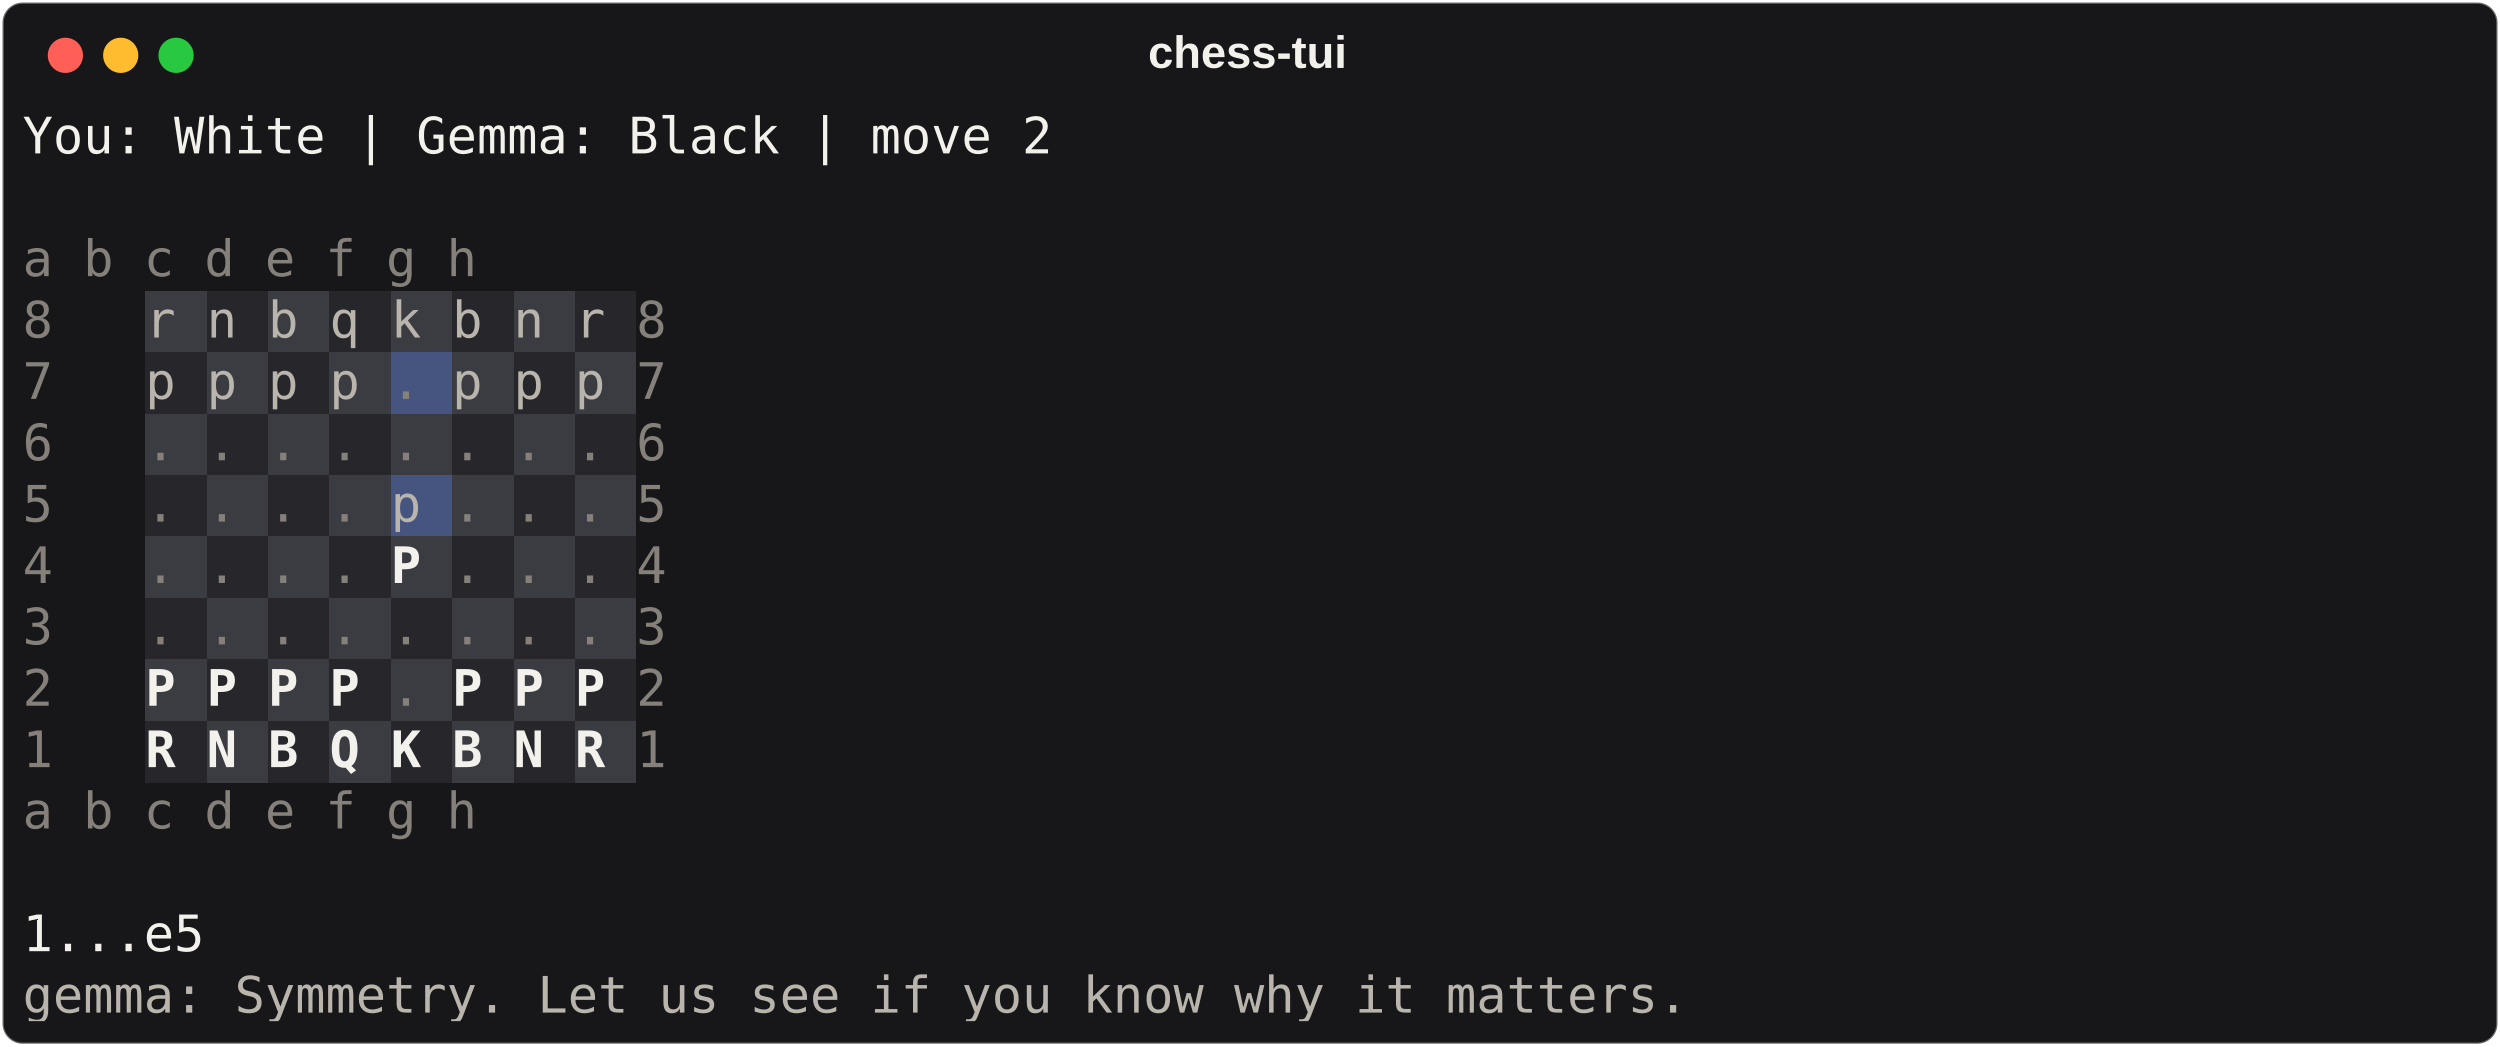
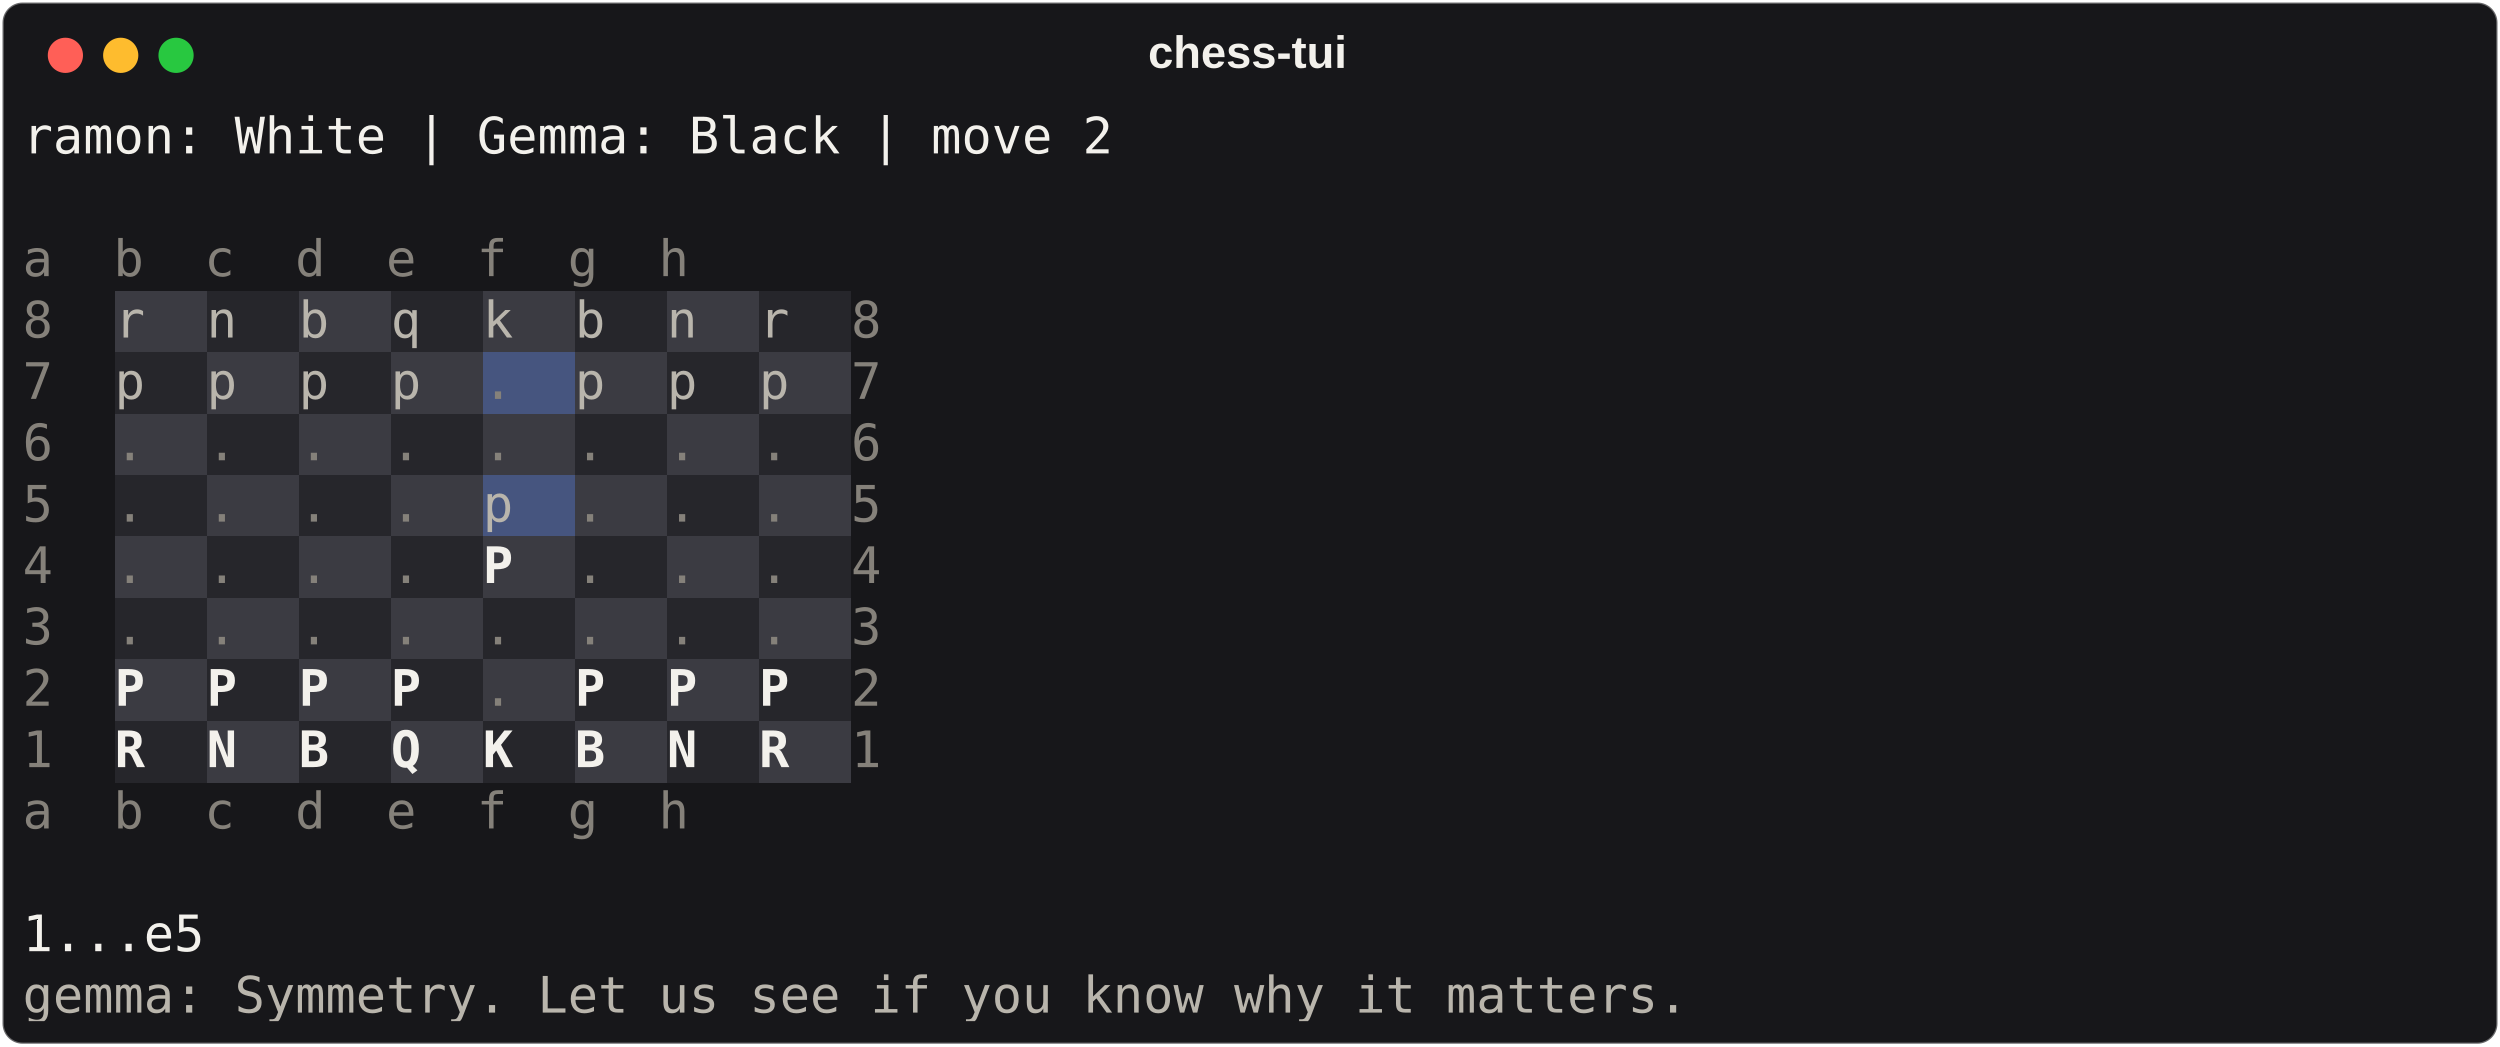
<svg xmlns="http://www.w3.org/2000/svg" class="rich-terminal" viewBox="0 0 994 416.0">
  <style>

    @font-face {
        font-family: "Fira Code";
        src: local("FiraCode-Regular"),
                url("https://cdnjs.cloudflare.com/ajax/libs/firacode/6.2.0/woff2/FiraCode-Regular.woff2") format("woff2"),
                url("https://cdnjs.cloudflare.com/ajax/libs/firacode/6.2.0/woff/FiraCode-Regular.woff") format("woff");
        font-style: normal;
        font-weight: 400;
    }
    @font-face {
        font-family: "Fira Code";
        src: local("FiraCode-Bold"),
                url("https://cdnjs.cloudflare.com/ajax/libs/firacode/6.2.0/woff2/FiraCode-Bold.woff2") format("woff2"),
                url("https://cdnjs.cloudflare.com/ajax/libs/firacode/6.2.0/woff/FiraCode-Bold.woff") format("woff");
        font-style: bold;
        font-weight: 700;
    }

-     .terminal-891070452-matrix {
+     .terminal-2491068820-matrix {
        font-family: Fira Code, monospace;
        font-size: 20px;
        line-height: 24.4px;
        font-variant-east-asian: full-width;
    }

-     .terminal-891070452-title {
+     .terminal-2491068820-title {
        font-size: 18px;
        font-weight: bold;
        font-family: arial;
    }

-     .terminal-891070452-r1 { fill: #f3f1ec }
- .terminal-891070452-r2 { fill: #85817a }
- .terminal-891070452-r3 { fill: #b9b5ac }
- .terminal-891070452-r4 { fill: #f3f1ec;font-weight: bold }
+     .terminal-2491068820-r1 { fill: #f3f1ec }
+ .terminal-2491068820-r2 { fill: #85817a }
+ .terminal-2491068820-r3 { fill: #b9b5ac }
+ .terminal-2491068820-r4 { fill: #f3f1ec;font-weight: bold }
    </style>
  <defs>
-     <clipPath id="terminal-891070452-clip-terminal">
+     <clipPath id="terminal-2491068820-clip-terminal">
      <rect x="0" y="0" width="975.0" height="365.0" />
    </clipPath>
-     <clipPath id="terminal-891070452-line-0">
+     <clipPath id="terminal-2491068820-line-0">
      <rect x="0" y="1.5" width="976" height="24.65" />
    </clipPath>
-     <clipPath id="terminal-891070452-line-1">
+     <clipPath id="terminal-2491068820-line-1">
      <rect x="0" y="25.9" width="976" height="24.65" />
    </clipPath>
-     <clipPath id="terminal-891070452-line-2">
+     <clipPath id="terminal-2491068820-line-2">
      <rect x="0" y="50.3" width="976" height="24.65" />
    </clipPath>
-     <clipPath id="terminal-891070452-line-3">
+     <clipPath id="terminal-2491068820-line-3">
      <rect x="0" y="74.7" width="976" height="24.65" />
    </clipPath>
-     <clipPath id="terminal-891070452-line-4">
+     <clipPath id="terminal-2491068820-line-4">
      <rect x="0" y="99.1" width="976" height="24.65" />
    </clipPath>
-     <clipPath id="terminal-891070452-line-5">
+     <clipPath id="terminal-2491068820-line-5">
      <rect x="0" y="123.5" width="976" height="24.65" />
    </clipPath>
-     <clipPath id="terminal-891070452-line-6">
+     <clipPath id="terminal-2491068820-line-6">
      <rect x="0" y="147.9" width="976" height="24.65" />
    </clipPath>
-     <clipPath id="terminal-891070452-line-7">
+     <clipPath id="terminal-2491068820-line-7">
      <rect x="0" y="172.3" width="976" height="24.65" />
    </clipPath>
-     <clipPath id="terminal-891070452-line-8">
+     <clipPath id="terminal-2491068820-line-8">
      <rect x="0" y="196.7" width="976" height="24.65" />
    </clipPath>
-     <clipPath id="terminal-891070452-line-9">
+     <clipPath id="terminal-2491068820-line-9">
      <rect x="0" y="221.1" width="976" height="24.65" />
    </clipPath>
-     <clipPath id="terminal-891070452-line-10">
+     <clipPath id="terminal-2491068820-line-10">
      <rect x="0" y="245.5" width="976" height="24.65" />
    </clipPath>
-     <clipPath id="terminal-891070452-line-11">
+     <clipPath id="terminal-2491068820-line-11">
      <rect x="0" y="269.9" width="976" height="24.65" />
    </clipPath>
-     <clipPath id="terminal-891070452-line-12">
+     <clipPath id="terminal-2491068820-line-12">
      <rect x="0" y="294.3" width="976" height="24.65" />
    </clipPath>
-     <clipPath id="terminal-891070452-line-13">
+     <clipPath id="terminal-2491068820-line-13">
      <rect x="0" y="318.7" width="976" height="24.65" />
    </clipPath>
  </defs>
  <rect fill="#17171a" stroke="rgba(255,255,255,0.35)" stroke-width="1" x="1" y="1" width="992" height="414" rx="8" />
-   <text class="terminal-891070452-title" fill="#f3f1ec" text-anchor="middle" x="496" y="27">chess-tui</text>
+   <text class="terminal-2491068820-title" fill="#f3f1ec" text-anchor="middle" x="496" y="27">chess-tui</text>
  <g transform="translate(26,22)">
    <circle cx="0" cy="0" r="7" fill="#ff5f57" />
    <circle cx="22" cy="0" r="7" fill="#febc2e" />
    <circle cx="44" cy="0" r="7" fill="#28c840" />
  </g>
-   <g transform="translate(9, 41)" clip-path="url(#terminal-891070452-clip-terminal)">
-     <rect fill="#3b3b42" x="48.8" y="74.7" width="24.4" height="24.65" shape-rendering="crispEdges" />
-     <rect fill="#26262b" x="73.2" y="74.7" width="24.4" height="24.65" shape-rendering="crispEdges" />
-     <rect fill="#3b3b42" x="97.6" y="74.7" width="24.4" height="24.65" shape-rendering="crispEdges" />
-     <rect fill="#26262b" x="122" y="74.7" width="24.4" height="24.65" shape-rendering="crispEdges" />
-     <rect fill="#3b3b42" x="146.4" y="74.7" width="24.4" height="24.65" shape-rendering="crispEdges" />
-     <rect fill="#26262b" x="170.8" y="74.7" width="24.4" height="24.65" shape-rendering="crispEdges" />
-     <rect fill="#3b3b42" x="195.2" y="74.7" width="24.4" height="24.65" shape-rendering="crispEdges" />
-     <rect fill="#26262b" x="219.6" y="74.7" width="24.4" height="24.65" shape-rendering="crispEdges" />
-     <rect fill="#26262b" x="48.8" y="99.1" width="24.4" height="24.65" shape-rendering="crispEdges" />
-     <rect fill="#3b3b42" x="73.2" y="99.1" width="24.4" height="24.65" shape-rendering="crispEdges" />
-     <rect fill="#26262b" x="97.6" y="99.1" width="24.4" height="24.65" shape-rendering="crispEdges" />
-     <rect fill="#3b3b42" x="122" y="99.1" width="24.4" height="24.65" shape-rendering="crispEdges" />
-     <rect fill="#46557f" x="146.4" y="99.1" width="24.4" height="24.65" shape-rendering="crispEdges" />
-     <rect fill="#3b3b42" x="170.8" y="99.1" width="24.4" height="24.65" shape-rendering="crispEdges" />
-     <rect fill="#26262b" x="195.2" y="99.1" width="24.4" height="24.65" shape-rendering="crispEdges" />
-     <rect fill="#3b3b42" x="219.6" y="99.1" width="24.4" height="24.65" shape-rendering="crispEdges" />
-     <rect fill="#3b3b42" x="48.8" y="123.5" width="24.4" height="24.65" shape-rendering="crispEdges" />
-     <rect fill="#26262b" x="73.2" y="123.5" width="24.4" height="24.65" shape-rendering="crispEdges" />
-     <rect fill="#3b3b42" x="97.6" y="123.5" width="24.4" height="24.65" shape-rendering="crispEdges" />
-     <rect fill="#26262b" x="122" y="123.5" width="24.4" height="24.65" shape-rendering="crispEdges" />
-     <rect fill="#3b3b42" x="146.4" y="123.5" width="24.4" height="24.65" shape-rendering="crispEdges" />
-     <rect fill="#26262b" x="170.8" y="123.5" width="24.4" height="24.65" shape-rendering="crispEdges" />
-     <rect fill="#3b3b42" x="195.2" y="123.5" width="24.4" height="24.65" shape-rendering="crispEdges" />
-     <rect fill="#26262b" x="219.6" y="123.5" width="24.4" height="24.65" shape-rendering="crispEdges" />
-     <rect fill="#26262b" x="48.8" y="147.9" width="24.4" height="24.65" shape-rendering="crispEdges" />
-     <rect fill="#3b3b42" x="73.2" y="147.9" width="24.4" height="24.65" shape-rendering="crispEdges" />
-     <rect fill="#26262b" x="97.6" y="147.9" width="24.4" height="24.65" shape-rendering="crispEdges" />
-     <rect fill="#3b3b42" x="122" y="147.9" width="24.4" height="24.65" shape-rendering="crispEdges" />
-     <rect fill="#46557f" x="146.4" y="147.9" width="24.4" height="24.65" shape-rendering="crispEdges" />
-     <rect fill="#3b3b42" x="170.8" y="147.9" width="24.4" height="24.65" shape-rendering="crispEdges" />
-     <rect fill="#26262b" x="195.2" y="147.9" width="24.4" height="24.65" shape-rendering="crispEdges" />
-     <rect fill="#3b3b42" x="219.6" y="147.9" width="24.4" height="24.65" shape-rendering="crispEdges" />
-     <rect fill="#3b3b42" x="48.8" y="172.3" width="24.4" height="24.65" shape-rendering="crispEdges" />
-     <rect fill="#26262b" x="73.2" y="172.3" width="24.4" height="24.65" shape-rendering="crispEdges" />
-     <rect fill="#3b3b42" x="97.6" y="172.3" width="24.4" height="24.65" shape-rendering="crispEdges" />
-     <rect fill="#26262b" x="122" y="172.3" width="24.4" height="24.65" shape-rendering="crispEdges" />
-     <rect fill="#3b3b42" x="146.4" y="172.3" width="24.4" height="24.65" shape-rendering="crispEdges" />
-     <rect fill="#26262b" x="170.8" y="172.3" width="24.4" height="24.65" shape-rendering="crispEdges" />
-     <rect fill="#3b3b42" x="195.2" y="172.3" width="24.4" height="24.65" shape-rendering="crispEdges" />
-     <rect fill="#26262b" x="219.6" y="172.3" width="24.4" height="24.65" shape-rendering="crispEdges" />
-     <rect fill="#26262b" x="48.8" y="196.7" width="24.4" height="24.65" shape-rendering="crispEdges" />
-     <rect fill="#3b3b42" x="73.2" y="196.7" width="24.4" height="24.65" shape-rendering="crispEdges" />
-     <rect fill="#26262b" x="97.6" y="196.7" width="24.4" height="24.65" shape-rendering="crispEdges" />
-     <rect fill="#3b3b42" x="122" y="196.7" width="24.4" height="24.65" shape-rendering="crispEdges" />
-     <rect fill="#26262b" x="146.4" y="196.7" width="24.4" height="24.65" shape-rendering="crispEdges" />
-     <rect fill="#3b3b42" x="170.8" y="196.7" width="24.4" height="24.65" shape-rendering="crispEdges" />
-     <rect fill="#26262b" x="195.2" y="196.7" width="24.4" height="24.65" shape-rendering="crispEdges" />
-     <rect fill="#3b3b42" x="219.6" y="196.7" width="24.4" height="24.65" shape-rendering="crispEdges" />
-     <rect fill="#3b3b42" x="48.8" y="221.1" width="24.4" height="24.65" shape-rendering="crispEdges" />
-     <rect fill="#26262b" x="73.2" y="221.1" width="24.4" height="24.65" shape-rendering="crispEdges" />
-     <rect fill="#3b3b42" x="97.6" y="221.1" width="24.4" height="24.65" shape-rendering="crispEdges" />
-     <rect fill="#26262b" x="122" y="221.1" width="24.4" height="24.65" shape-rendering="crispEdges" />
-     <rect fill="#3b3b42" x="146.4" y="221.1" width="24.4" height="24.65" shape-rendering="crispEdges" />
-     <rect fill="#26262b" x="170.8" y="221.1" width="24.4" height="24.65" shape-rendering="crispEdges" />
-     <rect fill="#3b3b42" x="195.2" y="221.1" width="24.4" height="24.65" shape-rendering="crispEdges" />
-     <rect fill="#26262b" x="219.6" y="221.1" width="24.4" height="24.65" shape-rendering="crispEdges" />
-     <rect fill="#26262b" x="48.8" y="245.5" width="24.4" height="24.65" shape-rendering="crispEdges" />
-     <rect fill="#3b3b42" x="73.2" y="245.5" width="24.4" height="24.65" shape-rendering="crispEdges" />
-     <rect fill="#26262b" x="97.6" y="245.5" width="24.4" height="24.65" shape-rendering="crispEdges" />
-     <rect fill="#3b3b42" x="122" y="245.5" width="24.4" height="24.65" shape-rendering="crispEdges" />
-     <rect fill="#26262b" x="146.4" y="245.5" width="24.4" height="24.65" shape-rendering="crispEdges" />
-     <rect fill="#3b3b42" x="170.8" y="245.5" width="24.4" height="24.65" shape-rendering="crispEdges" />
-     <rect fill="#26262b" x="195.2" y="245.5" width="24.4" height="24.65" shape-rendering="crispEdges" />
-     <rect fill="#3b3b42" x="219.6" y="245.5" width="24.4" height="24.65" shape-rendering="crispEdges" />
-     <g class="terminal-891070452-matrix">
-       <text class="terminal-891070452-r1" x="0" y="20" textLength="414.8" clip-path="url(#terminal-891070452-line-0)">You: White | Gemma: Black | move 2</text>
-       <text class="terminal-891070452-r1" x="976" y="20" textLength="12.2" clip-path="url(#terminal-891070452-line-0)">
- </text>
-       <text class="terminal-891070452-r1" x="976" y="44.4" textLength="12.2" clip-path="url(#terminal-891070452-line-1)">
- </text>
-       <text class="terminal-891070452-r2" x="0" y="68.8" textLength="231.8" clip-path="url(#terminal-891070452-line-2)">    a b c d e f g h</text>
-       <text class="terminal-891070452-r1" x="976" y="68.8" textLength="12.2" clip-path="url(#terminal-891070452-line-2)">
- </text>
-       <text class="terminal-891070452-r2" x="0" y="93.2" textLength="48.8" clip-path="url(#terminal-891070452-line-3)"> 8  </text>
-       <text class="terminal-891070452-r3" x="48.8" y="93.2" textLength="24.4" clip-path="url(#terminal-891070452-line-3)">r </text>
-       <text class="terminal-891070452-r3" x="73.2" y="93.2" textLength="24.4" clip-path="url(#terminal-891070452-line-3)">n </text>
-       <text class="terminal-891070452-r3" x="97.6" y="93.2" textLength="24.4" clip-path="url(#terminal-891070452-line-3)">b </text>
-       <text class="terminal-891070452-r3" x="122" y="93.2" textLength="24.4" clip-path="url(#terminal-891070452-line-3)">q </text>
-       <text class="terminal-891070452-r3" x="146.4" y="93.2" textLength="24.4" clip-path="url(#terminal-891070452-line-3)">k </text>
-       <text class="terminal-891070452-r3" x="170.8" y="93.2" textLength="24.4" clip-path="url(#terminal-891070452-line-3)">b </text>
-       <text class="terminal-891070452-r3" x="195.2" y="93.2" textLength="24.4" clip-path="url(#terminal-891070452-line-3)">n </text>
-       <text class="terminal-891070452-r3" x="219.6" y="93.2" textLength="24.4" clip-path="url(#terminal-891070452-line-3)">r </text>
-       <text class="terminal-891070452-r2" x="244" y="93.2" textLength="24.4" clip-path="url(#terminal-891070452-line-3)"> 8</text>
-       <text class="terminal-891070452-r1" x="976" y="93.2" textLength="12.2" clip-path="url(#terminal-891070452-line-3)">
- </text>
-       <text class="terminal-891070452-r2" x="0" y="117.6" textLength="48.8" clip-path="url(#terminal-891070452-line-4)"> 7  </text>
-       <text class="terminal-891070452-r3" x="48.8" y="117.6" textLength="24.4" clip-path="url(#terminal-891070452-line-4)">p </text>
-       <text class="terminal-891070452-r3" x="73.2" y="117.6" textLength="24.4" clip-path="url(#terminal-891070452-line-4)">p </text>
-       <text class="terminal-891070452-r3" x="97.6" y="117.6" textLength="24.4" clip-path="url(#terminal-891070452-line-4)">p </text>
-       <text class="terminal-891070452-r3" x="122" y="117.6" textLength="24.4" clip-path="url(#terminal-891070452-line-4)">p </text>
-       <text class="terminal-891070452-r2" x="146.4" y="117.6" textLength="24.4" clip-path="url(#terminal-891070452-line-4)">. </text>
-       <text class="terminal-891070452-r3" x="170.8" y="117.6" textLength="24.4" clip-path="url(#terminal-891070452-line-4)">p </text>
-       <text class="terminal-891070452-r3" x="195.2" y="117.6" textLength="24.4" clip-path="url(#terminal-891070452-line-4)">p </text>
-       <text class="terminal-891070452-r3" x="219.6" y="117.6" textLength="24.4" clip-path="url(#terminal-891070452-line-4)">p </text>
-       <text class="terminal-891070452-r2" x="244" y="117.6" textLength="24.4" clip-path="url(#terminal-891070452-line-4)"> 7</text>
-       <text class="terminal-891070452-r1" x="976" y="117.6" textLength="12.2" clip-path="url(#terminal-891070452-line-4)">
- </text>
-       <text class="terminal-891070452-r2" x="0" y="142" textLength="48.8" clip-path="url(#terminal-891070452-line-5)"> 6  </text>
-       <text class="terminal-891070452-r2" x="48.8" y="142" textLength="24.4" clip-path="url(#terminal-891070452-line-5)">. </text>
-       <text class="terminal-891070452-r2" x="73.2" y="142" textLength="24.4" clip-path="url(#terminal-891070452-line-5)">. </text>
-       <text class="terminal-891070452-r2" x="97.6" y="142" textLength="24.4" clip-path="url(#terminal-891070452-line-5)">. </text>
-       <text class="terminal-891070452-r2" x="122" y="142" textLength="24.4" clip-path="url(#terminal-891070452-line-5)">. </text>
-       <text class="terminal-891070452-r2" x="146.4" y="142" textLength="24.4" clip-path="url(#terminal-891070452-line-5)">. </text>
-       <text class="terminal-891070452-r2" x="170.8" y="142" textLength="24.4" clip-path="url(#terminal-891070452-line-5)">. </text>
-       <text class="terminal-891070452-r2" x="195.2" y="142" textLength="24.4" clip-path="url(#terminal-891070452-line-5)">. </text>
-       <text class="terminal-891070452-r2" x="219.6" y="142" textLength="24.4" clip-path="url(#terminal-891070452-line-5)">. </text>
-       <text class="terminal-891070452-r2" x="244" y="142" textLength="24.4" clip-path="url(#terminal-891070452-line-5)"> 6</text>
-       <text class="terminal-891070452-r1" x="976" y="142" textLength="12.2" clip-path="url(#terminal-891070452-line-5)">
- </text>
-       <text class="terminal-891070452-r2" x="0" y="166.4" textLength="48.8" clip-path="url(#terminal-891070452-line-6)"> 5  </text>
-       <text class="terminal-891070452-r2" x="48.8" y="166.4" textLength="24.4" clip-path="url(#terminal-891070452-line-6)">. </text>
-       <text class="terminal-891070452-r2" x="73.2" y="166.4" textLength="24.4" clip-path="url(#terminal-891070452-line-6)">. </text>
-       <text class="terminal-891070452-r2" x="97.6" y="166.4" textLength="24.4" clip-path="url(#terminal-891070452-line-6)">. </text>
-       <text class="terminal-891070452-r2" x="122" y="166.4" textLength="24.4" clip-path="url(#terminal-891070452-line-6)">. </text>
-       <text class="terminal-891070452-r3" x="146.4" y="166.4" textLength="24.4" clip-path="url(#terminal-891070452-line-6)">p </text>
-       <text class="terminal-891070452-r2" x="170.8" y="166.4" textLength="24.4" clip-path="url(#terminal-891070452-line-6)">. </text>
-       <text class="terminal-891070452-r2" x="195.2" y="166.4" textLength="24.4" clip-path="url(#terminal-891070452-line-6)">. </text>
-       <text class="terminal-891070452-r2" x="219.6" y="166.4" textLength="24.4" clip-path="url(#terminal-891070452-line-6)">. </text>
-       <text class="terminal-891070452-r2" x="244" y="166.4" textLength="24.4" clip-path="url(#terminal-891070452-line-6)"> 5</text>
-       <text class="terminal-891070452-r1" x="976" y="166.4" textLength="12.2" clip-path="url(#terminal-891070452-line-6)">
- </text>
-       <text class="terminal-891070452-r2" x="0" y="190.8" textLength="48.8" clip-path="url(#terminal-891070452-line-7)"> 4  </text>
-       <text class="terminal-891070452-r2" x="48.8" y="190.8" textLength="24.4" clip-path="url(#terminal-891070452-line-7)">. </text>
-       <text class="terminal-891070452-r2" x="73.2" y="190.8" textLength="24.4" clip-path="url(#terminal-891070452-line-7)">. </text>
-       <text class="terminal-891070452-r2" x="97.6" y="190.8" textLength="24.4" clip-path="url(#terminal-891070452-line-7)">. </text>
-       <text class="terminal-891070452-r2" x="122" y="190.8" textLength="24.4" clip-path="url(#terminal-891070452-line-7)">. </text>
-       <text class="terminal-891070452-r4" x="146.4" y="190.8" textLength="24.4" clip-path="url(#terminal-891070452-line-7)">P </text>
-       <text class="terminal-891070452-r2" x="170.8" y="190.8" textLength="24.4" clip-path="url(#terminal-891070452-line-7)">. </text>
-       <text class="terminal-891070452-r2" x="195.2" y="190.8" textLength="24.4" clip-path="url(#terminal-891070452-line-7)">. </text>
-       <text class="terminal-891070452-r2" x="219.6" y="190.8" textLength="24.4" clip-path="url(#terminal-891070452-line-7)">. </text>
-       <text class="terminal-891070452-r2" x="244" y="190.8" textLength="24.4" clip-path="url(#terminal-891070452-line-7)"> 4</text>
-       <text class="terminal-891070452-r1" x="976" y="190.8" textLength="12.2" clip-path="url(#terminal-891070452-line-7)">
- </text>
-       <text class="terminal-891070452-r2" x="0" y="215.2" textLength="48.8" clip-path="url(#terminal-891070452-line-8)"> 3  </text>
-       <text class="terminal-891070452-r2" x="48.8" y="215.2" textLength="24.4" clip-path="url(#terminal-891070452-line-8)">. </text>
-       <text class="terminal-891070452-r2" x="73.2" y="215.2" textLength="24.4" clip-path="url(#terminal-891070452-line-8)">. </text>
-       <text class="terminal-891070452-r2" x="97.6" y="215.2" textLength="24.4" clip-path="url(#terminal-891070452-line-8)">. </text>
-       <text class="terminal-891070452-r2" x="122" y="215.2" textLength="24.4" clip-path="url(#terminal-891070452-line-8)">. </text>
-       <text class="terminal-891070452-r2" x="146.4" y="215.2" textLength="24.4" clip-path="url(#terminal-891070452-line-8)">. </text>
-       <text class="terminal-891070452-r2" x="170.8" y="215.2" textLength="24.4" clip-path="url(#terminal-891070452-line-8)">. </text>
-       <text class="terminal-891070452-r2" x="195.2" y="215.2" textLength="24.4" clip-path="url(#terminal-891070452-line-8)">. </text>
-       <text class="terminal-891070452-r2" x="219.6" y="215.2" textLength="24.4" clip-path="url(#terminal-891070452-line-8)">. </text>
-       <text class="terminal-891070452-r2" x="244" y="215.2" textLength="24.4" clip-path="url(#terminal-891070452-line-8)"> 3</text>
-       <text class="terminal-891070452-r1" x="976" y="215.2" textLength="12.2" clip-path="url(#terminal-891070452-line-8)">
- </text>
-       <text class="terminal-891070452-r2" x="0" y="239.6" textLength="48.8" clip-path="url(#terminal-891070452-line-9)"> 2  </text>
-       <text class="terminal-891070452-r4" x="48.8" y="239.6" textLength="24.4" clip-path="url(#terminal-891070452-line-9)">P </text>
-       <text class="terminal-891070452-r4" x="73.2" y="239.6" textLength="24.4" clip-path="url(#terminal-891070452-line-9)">P </text>
-       <text class="terminal-891070452-r4" x="97.6" y="239.6" textLength="24.4" clip-path="url(#terminal-891070452-line-9)">P </text>
-       <text class="terminal-891070452-r4" x="122" y="239.6" textLength="24.4" clip-path="url(#terminal-891070452-line-9)">P </text>
-       <text class="terminal-891070452-r2" x="146.4" y="239.6" textLength="24.4" clip-path="url(#terminal-891070452-line-9)">. </text>
-       <text class="terminal-891070452-r4" x="170.8" y="239.6" textLength="24.4" clip-path="url(#terminal-891070452-line-9)">P </text>
-       <text class="terminal-891070452-r4" x="195.2" y="239.6" textLength="24.4" clip-path="url(#terminal-891070452-line-9)">P </text>
-       <text class="terminal-891070452-r4" x="219.6" y="239.6" textLength="24.4" clip-path="url(#terminal-891070452-line-9)">P </text>
-       <text class="terminal-891070452-r2" x="244" y="239.6" textLength="24.4" clip-path="url(#terminal-891070452-line-9)"> 2</text>
-       <text class="terminal-891070452-r1" x="976" y="239.6" textLength="12.2" clip-path="url(#terminal-891070452-line-9)">
- </text>
-       <text class="terminal-891070452-r2" x="0" y="264" textLength="48.8" clip-path="url(#terminal-891070452-line-10)"> 1  </text>
-       <text class="terminal-891070452-r4" x="48.8" y="264" textLength="24.4" clip-path="url(#terminal-891070452-line-10)">R </text>
-       <text class="terminal-891070452-r4" x="73.2" y="264" textLength="24.4" clip-path="url(#terminal-891070452-line-10)">N </text>
-       <text class="terminal-891070452-r4" x="97.6" y="264" textLength="24.4" clip-path="url(#terminal-891070452-line-10)">B </text>
-       <text class="terminal-891070452-r4" x="122" y="264" textLength="24.4" clip-path="url(#terminal-891070452-line-10)">Q </text>
-       <text class="terminal-891070452-r4" x="146.4" y="264" textLength="24.4" clip-path="url(#terminal-891070452-line-10)">K </text>
-       <text class="terminal-891070452-r4" x="170.8" y="264" textLength="24.4" clip-path="url(#terminal-891070452-line-10)">B </text>
-       <text class="terminal-891070452-r4" x="195.2" y="264" textLength="24.4" clip-path="url(#terminal-891070452-line-10)">N </text>
-       <text class="terminal-891070452-r4" x="219.6" y="264" textLength="24.4" clip-path="url(#terminal-891070452-line-10)">R </text>
-       <text class="terminal-891070452-r2" x="244" y="264" textLength="24.4" clip-path="url(#terminal-891070452-line-10)"> 1</text>
-       <text class="terminal-891070452-r1" x="976" y="264" textLength="12.2" clip-path="url(#terminal-891070452-line-10)">
- </text>
-       <text class="terminal-891070452-r2" x="0" y="288.4" textLength="231.8" clip-path="url(#terminal-891070452-line-11)">    a b c d e f g h</text>
-       <text class="terminal-891070452-r1" x="976" y="288.4" textLength="12.2" clip-path="url(#terminal-891070452-line-11)">
- </text>
-       <text class="terminal-891070452-r1" x="976" y="312.8" textLength="12.2" clip-path="url(#terminal-891070452-line-12)">
- </text>
-       <text class="terminal-891070452-r1" x="0" y="337.2" textLength="73.2" clip-path="url(#terminal-891070452-line-13)">1...e5</text>
-       <text class="terminal-891070452-r1" x="976" y="337.2" textLength="12.2" clip-path="url(#terminal-891070452-line-13)">
- </text>
-       <text class="terminal-891070452-r3" x="0" y="361.6" textLength="671" clip-path="url(#terminal-891070452-line-14)">gemma: Symmetry. Let us see if you know why it matters.</text>
-       <text class="terminal-891070452-r1" x="976" y="361.6" textLength="12.2" clip-path="url(#terminal-891070452-line-14)">
+   <g transform="translate(9, 41)" clip-path="url(#terminal-2491068820-clip-terminal)">
+     <rect fill="#3b3b42" x="36.6" y="74.7" width="36.6" height="24.65" shape-rendering="crispEdges" />
+     <rect fill="#26262b" x="73.2" y="74.7" width="36.6" height="24.65" shape-rendering="crispEdges" />
+     <rect fill="#3b3b42" x="109.8" y="74.7" width="36.6" height="24.65" shape-rendering="crispEdges" />
+     <rect fill="#26262b" x="146.4" y="74.7" width="36.6" height="24.65" shape-rendering="crispEdges" />
+     <rect fill="#3b3b42" x="183" y="74.7" width="36.6" height="24.65" shape-rendering="crispEdges" />
+     <rect fill="#26262b" x="219.6" y="74.7" width="36.6" height="24.65" shape-rendering="crispEdges" />
+     <rect fill="#3b3b42" x="256.2" y="74.7" width="36.6" height="24.65" shape-rendering="crispEdges" />
+     <rect fill="#26262b" x="292.8" y="74.7" width="36.6" height="24.65" shape-rendering="crispEdges" />
+     <rect fill="#26262b" x="36.6" y="99.1" width="36.6" height="24.65" shape-rendering="crispEdges" />
+     <rect fill="#3b3b42" x="73.2" y="99.1" width="36.6" height="24.65" shape-rendering="crispEdges" />
+     <rect fill="#26262b" x="109.8" y="99.1" width="36.6" height="24.65" shape-rendering="crispEdges" />
+     <rect fill="#3b3b42" x="146.4" y="99.1" width="36.6" height="24.65" shape-rendering="crispEdges" />
+     <rect fill="#46557f" x="183" y="99.1" width="36.6" height="24.65" shape-rendering="crispEdges" />
+     <rect fill="#3b3b42" x="219.6" y="99.1" width="36.6" height="24.65" shape-rendering="crispEdges" />
+     <rect fill="#26262b" x="256.2" y="99.1" width="36.6" height="24.65" shape-rendering="crispEdges" />
+     <rect fill="#3b3b42" x="292.8" y="99.1" width="36.6" height="24.65" shape-rendering="crispEdges" />
+     <rect fill="#3b3b42" x="36.6" y="123.5" width="36.6" height="24.65" shape-rendering="crispEdges" />
+     <rect fill="#26262b" x="73.2" y="123.5" width="36.6" height="24.65" shape-rendering="crispEdges" />
+     <rect fill="#3b3b42" x="109.8" y="123.5" width="36.6" height="24.65" shape-rendering="crispEdges" />
+     <rect fill="#26262b" x="146.4" y="123.5" width="36.6" height="24.65" shape-rendering="crispEdges" />
+     <rect fill="#3b3b42" x="183" y="123.5" width="36.6" height="24.65" shape-rendering="crispEdges" />
+     <rect fill="#26262b" x="219.6" y="123.5" width="36.6" height="24.65" shape-rendering="crispEdges" />
+     <rect fill="#3b3b42" x="256.2" y="123.5" width="36.6" height="24.65" shape-rendering="crispEdges" />
+     <rect fill="#26262b" x="292.8" y="123.5" width="36.6" height="24.65" shape-rendering="crispEdges" />
+     <rect fill="#26262b" x="36.6" y="147.9" width="36.6" height="24.65" shape-rendering="crispEdges" />
+     <rect fill="#3b3b42" x="73.2" y="147.9" width="36.6" height="24.65" shape-rendering="crispEdges" />
+     <rect fill="#26262b" x="109.8" y="147.9" width="36.6" height="24.65" shape-rendering="crispEdges" />
+     <rect fill="#3b3b42" x="146.4" y="147.9" width="36.6" height="24.65" shape-rendering="crispEdges" />
+     <rect fill="#46557f" x="183" y="147.9" width="36.6" height="24.65" shape-rendering="crispEdges" />
+     <rect fill="#3b3b42" x="219.6" y="147.9" width="36.6" height="24.65" shape-rendering="crispEdges" />
+     <rect fill="#26262b" x="256.2" y="147.9" width="36.6" height="24.65" shape-rendering="crispEdges" />
+     <rect fill="#3b3b42" x="292.8" y="147.9" width="36.6" height="24.65" shape-rendering="crispEdges" />
+     <rect fill="#3b3b42" x="36.6" y="172.3" width="36.6" height="24.65" shape-rendering="crispEdges" />
+     <rect fill="#26262b" x="73.2" y="172.3" width="36.6" height="24.65" shape-rendering="crispEdges" />
+     <rect fill="#3b3b42" x="109.8" y="172.3" width="36.6" height="24.65" shape-rendering="crispEdges" />
+     <rect fill="#26262b" x="146.4" y="172.3" width="36.6" height="24.65" shape-rendering="crispEdges" />
+     <rect fill="#3b3b42" x="183" y="172.3" width="36.6" height="24.65" shape-rendering="crispEdges" />
+     <rect fill="#26262b" x="219.6" y="172.3" width="36.6" height="24.65" shape-rendering="crispEdges" />
+     <rect fill="#3b3b42" x="256.2" y="172.3" width="36.6" height="24.65" shape-rendering="crispEdges" />
+     <rect fill="#26262b" x="292.8" y="172.3" width="36.6" height="24.65" shape-rendering="crispEdges" />
+     <rect fill="#26262b" x="36.6" y="196.7" width="36.6" height="24.65" shape-rendering="crispEdges" />
+     <rect fill="#3b3b42" x="73.2" y="196.7" width="36.6" height="24.65" shape-rendering="crispEdges" />
+     <rect fill="#26262b" x="109.8" y="196.7" width="36.6" height="24.65" shape-rendering="crispEdges" />
+     <rect fill="#3b3b42" x="146.4" y="196.7" width="36.6" height="24.65" shape-rendering="crispEdges" />
+     <rect fill="#26262b" x="183" y="196.7" width="36.6" height="24.65" shape-rendering="crispEdges" />
+     <rect fill="#3b3b42" x="219.6" y="196.7" width="36.6" height="24.65" shape-rendering="crispEdges" />
+     <rect fill="#26262b" x="256.2" y="196.7" width="36.6" height="24.65" shape-rendering="crispEdges" />
+     <rect fill="#3b3b42" x="292.8" y="196.7" width="36.6" height="24.65" shape-rendering="crispEdges" />
+     <rect fill="#3b3b42" x="36.6" y="221.1" width="36.6" height="24.65" shape-rendering="crispEdges" />
+     <rect fill="#26262b" x="73.2" y="221.1" width="36.6" height="24.65" shape-rendering="crispEdges" />
+     <rect fill="#3b3b42" x="109.8" y="221.1" width="36.6" height="24.65" shape-rendering="crispEdges" />
+     <rect fill="#26262b" x="146.4" y="221.1" width="36.6" height="24.65" shape-rendering="crispEdges" />
+     <rect fill="#3b3b42" x="183" y="221.1" width="36.6" height="24.65" shape-rendering="crispEdges" />
+     <rect fill="#26262b" x="219.6" y="221.1" width="36.6" height="24.65" shape-rendering="crispEdges" />
+     <rect fill="#3b3b42" x="256.2" y="221.1" width="36.6" height="24.65" shape-rendering="crispEdges" />
+     <rect fill="#26262b" x="292.8" y="221.1" width="36.6" height="24.65" shape-rendering="crispEdges" />
+     <rect fill="#26262b" x="36.6" y="245.5" width="36.6" height="24.65" shape-rendering="crispEdges" />
+     <rect fill="#3b3b42" x="73.2" y="245.5" width="36.6" height="24.65" shape-rendering="crispEdges" />
+     <rect fill="#26262b" x="109.8" y="245.5" width="36.6" height="24.65" shape-rendering="crispEdges" />
+     <rect fill="#3b3b42" x="146.4" y="245.5" width="36.6" height="24.65" shape-rendering="crispEdges" />
+     <rect fill="#26262b" x="183" y="245.5" width="36.6" height="24.65" shape-rendering="crispEdges" />
+     <rect fill="#3b3b42" x="219.6" y="245.5" width="36.6" height="24.65" shape-rendering="crispEdges" />
+     <rect fill="#26262b" x="256.2" y="245.5" width="36.6" height="24.65" shape-rendering="crispEdges" />
+     <rect fill="#3b3b42" x="292.8" y="245.5" width="36.6" height="24.65" shape-rendering="crispEdges" />
+     <g class="terminal-2491068820-matrix">
+       <text class="terminal-2491068820-r1" x="0" y="20" textLength="439.2" clip-path="url(#terminal-2491068820-line-0)">ramon: White | Gemma: Black | move 2</text>
+       <text class="terminal-2491068820-r1" x="976" y="20" textLength="12.2" clip-path="url(#terminal-2491068820-line-0)">
+ </text>
+       <text class="terminal-2491068820-r1" x="976" y="44.4" textLength="12.2" clip-path="url(#terminal-2491068820-line-1)">
+ </text>
+       <text class="terminal-2491068820-r2" x="0" y="68.8" textLength="317.2" clip-path="url(#terminal-2491068820-line-2)">    a  b  c  d  e  f  g  h</text>
+       <text class="terminal-2491068820-r1" x="976" y="68.8" textLength="12.2" clip-path="url(#terminal-2491068820-line-2)">
+ </text>
+       <text class="terminal-2491068820-r2" x="0" y="93.2" textLength="36.6" clip-path="url(#terminal-2491068820-line-3)"> 8 </text>
+       <text class="terminal-2491068820-r3" x="36.6" y="93.2" textLength="36.6" clip-path="url(#terminal-2491068820-line-3)"> r </text>
+       <text class="terminal-2491068820-r3" x="73.2" y="93.2" textLength="36.6" clip-path="url(#terminal-2491068820-line-3)"> n </text>
+       <text class="terminal-2491068820-r3" x="109.8" y="93.2" textLength="36.6" clip-path="url(#terminal-2491068820-line-3)"> b </text>
+       <text class="terminal-2491068820-r3" x="146.4" y="93.2" textLength="36.6" clip-path="url(#terminal-2491068820-line-3)"> q </text>
+       <text class="terminal-2491068820-r3" x="183" y="93.2" textLength="36.6" clip-path="url(#terminal-2491068820-line-3)"> k </text>
+       <text class="terminal-2491068820-r3" x="219.6" y="93.2" textLength="36.6" clip-path="url(#terminal-2491068820-line-3)"> b </text>
+       <text class="terminal-2491068820-r3" x="256.2" y="93.2" textLength="36.6" clip-path="url(#terminal-2491068820-line-3)"> n </text>
+       <text class="terminal-2491068820-r3" x="292.8" y="93.2" textLength="36.6" clip-path="url(#terminal-2491068820-line-3)"> r </text>
+       <text class="terminal-2491068820-r2" x="329.4" y="93.2" textLength="24.4" clip-path="url(#terminal-2491068820-line-3)"> 8</text>
+       <text class="terminal-2491068820-r1" x="976" y="93.2" textLength="12.2" clip-path="url(#terminal-2491068820-line-3)">
+ </text>
+       <text class="terminal-2491068820-r2" x="0" y="117.6" textLength="36.6" clip-path="url(#terminal-2491068820-line-4)"> 7 </text>
+       <text class="terminal-2491068820-r3" x="36.6" y="117.6" textLength="36.6" clip-path="url(#terminal-2491068820-line-4)"> p </text>
+       <text class="terminal-2491068820-r3" x="73.2" y="117.6" textLength="36.6" clip-path="url(#terminal-2491068820-line-4)"> p </text>
+       <text class="terminal-2491068820-r3" x="109.8" y="117.6" textLength="36.6" clip-path="url(#terminal-2491068820-line-4)"> p </text>
+       <text class="terminal-2491068820-r3" x="146.4" y="117.6" textLength="36.6" clip-path="url(#terminal-2491068820-line-4)"> p </text>
+       <text class="terminal-2491068820-r2" x="183" y="117.6" textLength="36.6" clip-path="url(#terminal-2491068820-line-4)"> . </text>
+       <text class="terminal-2491068820-r3" x="219.6" y="117.6" textLength="36.6" clip-path="url(#terminal-2491068820-line-4)"> p </text>
+       <text class="terminal-2491068820-r3" x="256.2" y="117.6" textLength="36.6" clip-path="url(#terminal-2491068820-line-4)"> p </text>
+       <text class="terminal-2491068820-r3" x="292.8" y="117.6" textLength="36.6" clip-path="url(#terminal-2491068820-line-4)"> p </text>
+       <text class="terminal-2491068820-r2" x="329.4" y="117.6" textLength="24.4" clip-path="url(#terminal-2491068820-line-4)"> 7</text>
+       <text class="terminal-2491068820-r1" x="976" y="117.6" textLength="12.2" clip-path="url(#terminal-2491068820-line-4)">
+ </text>
+       <text class="terminal-2491068820-r2" x="0" y="142" textLength="36.6" clip-path="url(#terminal-2491068820-line-5)"> 6 </text>
+       <text class="terminal-2491068820-r2" x="36.6" y="142" textLength="36.6" clip-path="url(#terminal-2491068820-line-5)"> . </text>
+       <text class="terminal-2491068820-r2" x="73.2" y="142" textLength="36.6" clip-path="url(#terminal-2491068820-line-5)"> . </text>
+       <text class="terminal-2491068820-r2" x="109.8" y="142" textLength="36.6" clip-path="url(#terminal-2491068820-line-5)"> . </text>
+       <text class="terminal-2491068820-r2" x="146.4" y="142" textLength="36.6" clip-path="url(#terminal-2491068820-line-5)"> . </text>
+       <text class="terminal-2491068820-r2" x="183" y="142" textLength="36.6" clip-path="url(#terminal-2491068820-line-5)"> . </text>
+       <text class="terminal-2491068820-r2" x="219.6" y="142" textLength="36.6" clip-path="url(#terminal-2491068820-line-5)"> . </text>
+       <text class="terminal-2491068820-r2" x="256.2" y="142" textLength="36.6" clip-path="url(#terminal-2491068820-line-5)"> . </text>
+       <text class="terminal-2491068820-r2" x="292.8" y="142" textLength="36.6" clip-path="url(#terminal-2491068820-line-5)"> . </text>
+       <text class="terminal-2491068820-r2" x="329.4" y="142" textLength="24.4" clip-path="url(#terminal-2491068820-line-5)"> 6</text>
+       <text class="terminal-2491068820-r1" x="976" y="142" textLength="12.2" clip-path="url(#terminal-2491068820-line-5)">
+ </text>
+       <text class="terminal-2491068820-r2" x="0" y="166.4" textLength="36.6" clip-path="url(#terminal-2491068820-line-6)"> 5 </text>
+       <text class="terminal-2491068820-r2" x="36.6" y="166.4" textLength="36.6" clip-path="url(#terminal-2491068820-line-6)"> . </text>
+       <text class="terminal-2491068820-r2" x="73.2" y="166.4" textLength="36.6" clip-path="url(#terminal-2491068820-line-6)"> . </text>
+       <text class="terminal-2491068820-r2" x="109.8" y="166.4" textLength="36.6" clip-path="url(#terminal-2491068820-line-6)"> . </text>
+       <text class="terminal-2491068820-r2" x="146.4" y="166.4" textLength="36.6" clip-path="url(#terminal-2491068820-line-6)"> . </text>
+       <text class="terminal-2491068820-r3" x="183" y="166.4" textLength="36.6" clip-path="url(#terminal-2491068820-line-6)"> p </text>
+       <text class="terminal-2491068820-r2" x="219.6" y="166.4" textLength="36.6" clip-path="url(#terminal-2491068820-line-6)"> . </text>
+       <text class="terminal-2491068820-r2" x="256.2" y="166.4" textLength="36.6" clip-path="url(#terminal-2491068820-line-6)"> . </text>
+       <text class="terminal-2491068820-r2" x="292.8" y="166.4" textLength="36.6" clip-path="url(#terminal-2491068820-line-6)"> . </text>
+       <text class="terminal-2491068820-r2" x="329.4" y="166.4" textLength="24.4" clip-path="url(#terminal-2491068820-line-6)"> 5</text>
+       <text class="terminal-2491068820-r1" x="976" y="166.4" textLength="12.2" clip-path="url(#terminal-2491068820-line-6)">
+ </text>
+       <text class="terminal-2491068820-r2" x="0" y="190.8" textLength="36.6" clip-path="url(#terminal-2491068820-line-7)"> 4 </text>
+       <text class="terminal-2491068820-r2" x="36.6" y="190.8" textLength="36.6" clip-path="url(#terminal-2491068820-line-7)"> . </text>
+       <text class="terminal-2491068820-r2" x="73.2" y="190.8" textLength="36.6" clip-path="url(#terminal-2491068820-line-7)"> . </text>
+       <text class="terminal-2491068820-r2" x="109.8" y="190.8" textLength="36.6" clip-path="url(#terminal-2491068820-line-7)"> . </text>
+       <text class="terminal-2491068820-r2" x="146.4" y="190.8" textLength="36.6" clip-path="url(#terminal-2491068820-line-7)"> . </text>
+       <text class="terminal-2491068820-r4" x="183" y="190.8" textLength="36.6" clip-path="url(#terminal-2491068820-line-7)"> P </text>
+       <text class="terminal-2491068820-r2" x="219.6" y="190.8" textLength="36.6" clip-path="url(#terminal-2491068820-line-7)"> . </text>
+       <text class="terminal-2491068820-r2" x="256.2" y="190.8" textLength="36.6" clip-path="url(#terminal-2491068820-line-7)"> . </text>
+       <text class="terminal-2491068820-r2" x="292.8" y="190.8" textLength="36.6" clip-path="url(#terminal-2491068820-line-7)"> . </text>
+       <text class="terminal-2491068820-r2" x="329.4" y="190.8" textLength="24.4" clip-path="url(#terminal-2491068820-line-7)"> 4</text>
+       <text class="terminal-2491068820-r1" x="976" y="190.8" textLength="12.2" clip-path="url(#terminal-2491068820-line-7)">
+ </text>
+       <text class="terminal-2491068820-r2" x="0" y="215.2" textLength="36.6" clip-path="url(#terminal-2491068820-line-8)"> 3 </text>
+       <text class="terminal-2491068820-r2" x="36.6" y="215.2" textLength="36.6" clip-path="url(#terminal-2491068820-line-8)"> . </text>
+       <text class="terminal-2491068820-r2" x="73.2" y="215.2" textLength="36.6" clip-path="url(#terminal-2491068820-line-8)"> . </text>
+       <text class="terminal-2491068820-r2" x="109.8" y="215.2" textLength="36.6" clip-path="url(#terminal-2491068820-line-8)"> . </text>
+       <text class="terminal-2491068820-r2" x="146.4" y="215.2" textLength="36.6" clip-path="url(#terminal-2491068820-line-8)"> . </text>
+       <text class="terminal-2491068820-r2" x="183" y="215.2" textLength="36.6" clip-path="url(#terminal-2491068820-line-8)"> . </text>
+       <text class="terminal-2491068820-r2" x="219.6" y="215.2" textLength="36.6" clip-path="url(#terminal-2491068820-line-8)"> . </text>
+       <text class="terminal-2491068820-r2" x="256.2" y="215.2" textLength="36.6" clip-path="url(#terminal-2491068820-line-8)"> . </text>
+       <text class="terminal-2491068820-r2" x="292.8" y="215.2" textLength="36.6" clip-path="url(#terminal-2491068820-line-8)"> . </text>
+       <text class="terminal-2491068820-r2" x="329.4" y="215.2" textLength="24.4" clip-path="url(#terminal-2491068820-line-8)"> 3</text>
+       <text class="terminal-2491068820-r1" x="976" y="215.2" textLength="12.2" clip-path="url(#terminal-2491068820-line-8)">
+ </text>
+       <text class="terminal-2491068820-r2" x="0" y="239.6" textLength="36.6" clip-path="url(#terminal-2491068820-line-9)"> 2 </text>
+       <text class="terminal-2491068820-r4" x="36.6" y="239.6" textLength="36.6" clip-path="url(#terminal-2491068820-line-9)"> P </text>
+       <text class="terminal-2491068820-r4" x="73.2" y="239.6" textLength="36.6" clip-path="url(#terminal-2491068820-line-9)"> P </text>
+       <text class="terminal-2491068820-r4" x="109.8" y="239.6" textLength="36.6" clip-path="url(#terminal-2491068820-line-9)"> P </text>
+       <text class="terminal-2491068820-r4" x="146.4" y="239.6" textLength="36.6" clip-path="url(#terminal-2491068820-line-9)"> P </text>
+       <text class="terminal-2491068820-r2" x="183" y="239.6" textLength="36.6" clip-path="url(#terminal-2491068820-line-9)"> . </text>
+       <text class="terminal-2491068820-r4" x="219.6" y="239.6" textLength="36.6" clip-path="url(#terminal-2491068820-line-9)"> P </text>
+       <text class="terminal-2491068820-r4" x="256.2" y="239.6" textLength="36.6" clip-path="url(#terminal-2491068820-line-9)"> P </text>
+       <text class="terminal-2491068820-r4" x="292.8" y="239.6" textLength="36.6" clip-path="url(#terminal-2491068820-line-9)"> P </text>
+       <text class="terminal-2491068820-r2" x="329.4" y="239.6" textLength="24.4" clip-path="url(#terminal-2491068820-line-9)"> 2</text>
+       <text class="terminal-2491068820-r1" x="976" y="239.6" textLength="12.2" clip-path="url(#terminal-2491068820-line-9)">
+ </text>
+       <text class="terminal-2491068820-r2" x="0" y="264" textLength="36.6" clip-path="url(#terminal-2491068820-line-10)"> 1 </text>
+       <text class="terminal-2491068820-r4" x="36.6" y="264" textLength="36.6" clip-path="url(#terminal-2491068820-line-10)"> R </text>
+       <text class="terminal-2491068820-r4" x="73.2" y="264" textLength="36.6" clip-path="url(#terminal-2491068820-line-10)"> N </text>
+       <text class="terminal-2491068820-r4" x="109.8" y="264" textLength="36.6" clip-path="url(#terminal-2491068820-line-10)"> B </text>
+       <text class="terminal-2491068820-r4" x="146.4" y="264" textLength="36.6" clip-path="url(#terminal-2491068820-line-10)"> Q </text>
+       <text class="terminal-2491068820-r4" x="183" y="264" textLength="36.6" clip-path="url(#terminal-2491068820-line-10)"> K </text>
+       <text class="terminal-2491068820-r4" x="219.6" y="264" textLength="36.6" clip-path="url(#terminal-2491068820-line-10)"> B </text>
+       <text class="terminal-2491068820-r4" x="256.2" y="264" textLength="36.6" clip-path="url(#terminal-2491068820-line-10)"> N </text>
+       <text class="terminal-2491068820-r4" x="292.8" y="264" textLength="36.6" clip-path="url(#terminal-2491068820-line-10)"> R </text>
+       <text class="terminal-2491068820-r2" x="329.4" y="264" textLength="24.4" clip-path="url(#terminal-2491068820-line-10)"> 1</text>
+       <text class="terminal-2491068820-r1" x="976" y="264" textLength="12.2" clip-path="url(#terminal-2491068820-line-10)">
+ </text>
+       <text class="terminal-2491068820-r2" x="0" y="288.4" textLength="317.2" clip-path="url(#terminal-2491068820-line-11)">    a  b  c  d  e  f  g  h</text>
+       <text class="terminal-2491068820-r1" x="976" y="288.4" textLength="12.2" clip-path="url(#terminal-2491068820-line-11)">
+ </text>
+       <text class="terminal-2491068820-r1" x="976" y="312.8" textLength="12.2" clip-path="url(#terminal-2491068820-line-12)">
+ </text>
+       <text class="terminal-2491068820-r1" x="0" y="337.2" textLength="73.2" clip-path="url(#terminal-2491068820-line-13)">1...e5</text>
+       <text class="terminal-2491068820-r1" x="976" y="337.2" textLength="12.2" clip-path="url(#terminal-2491068820-line-13)">
+ </text>
+       <text class="terminal-2491068820-r3" x="0" y="361.6" textLength="671" clip-path="url(#terminal-2491068820-line-14)">gemma: Symmetry. Let us see if you know why it matters.</text>
+       <text class="terminal-2491068820-r1" x="976" y="361.6" textLength="12.2" clip-path="url(#terminal-2491068820-line-14)">
</text>
    </g>
  </g>
</svg>
